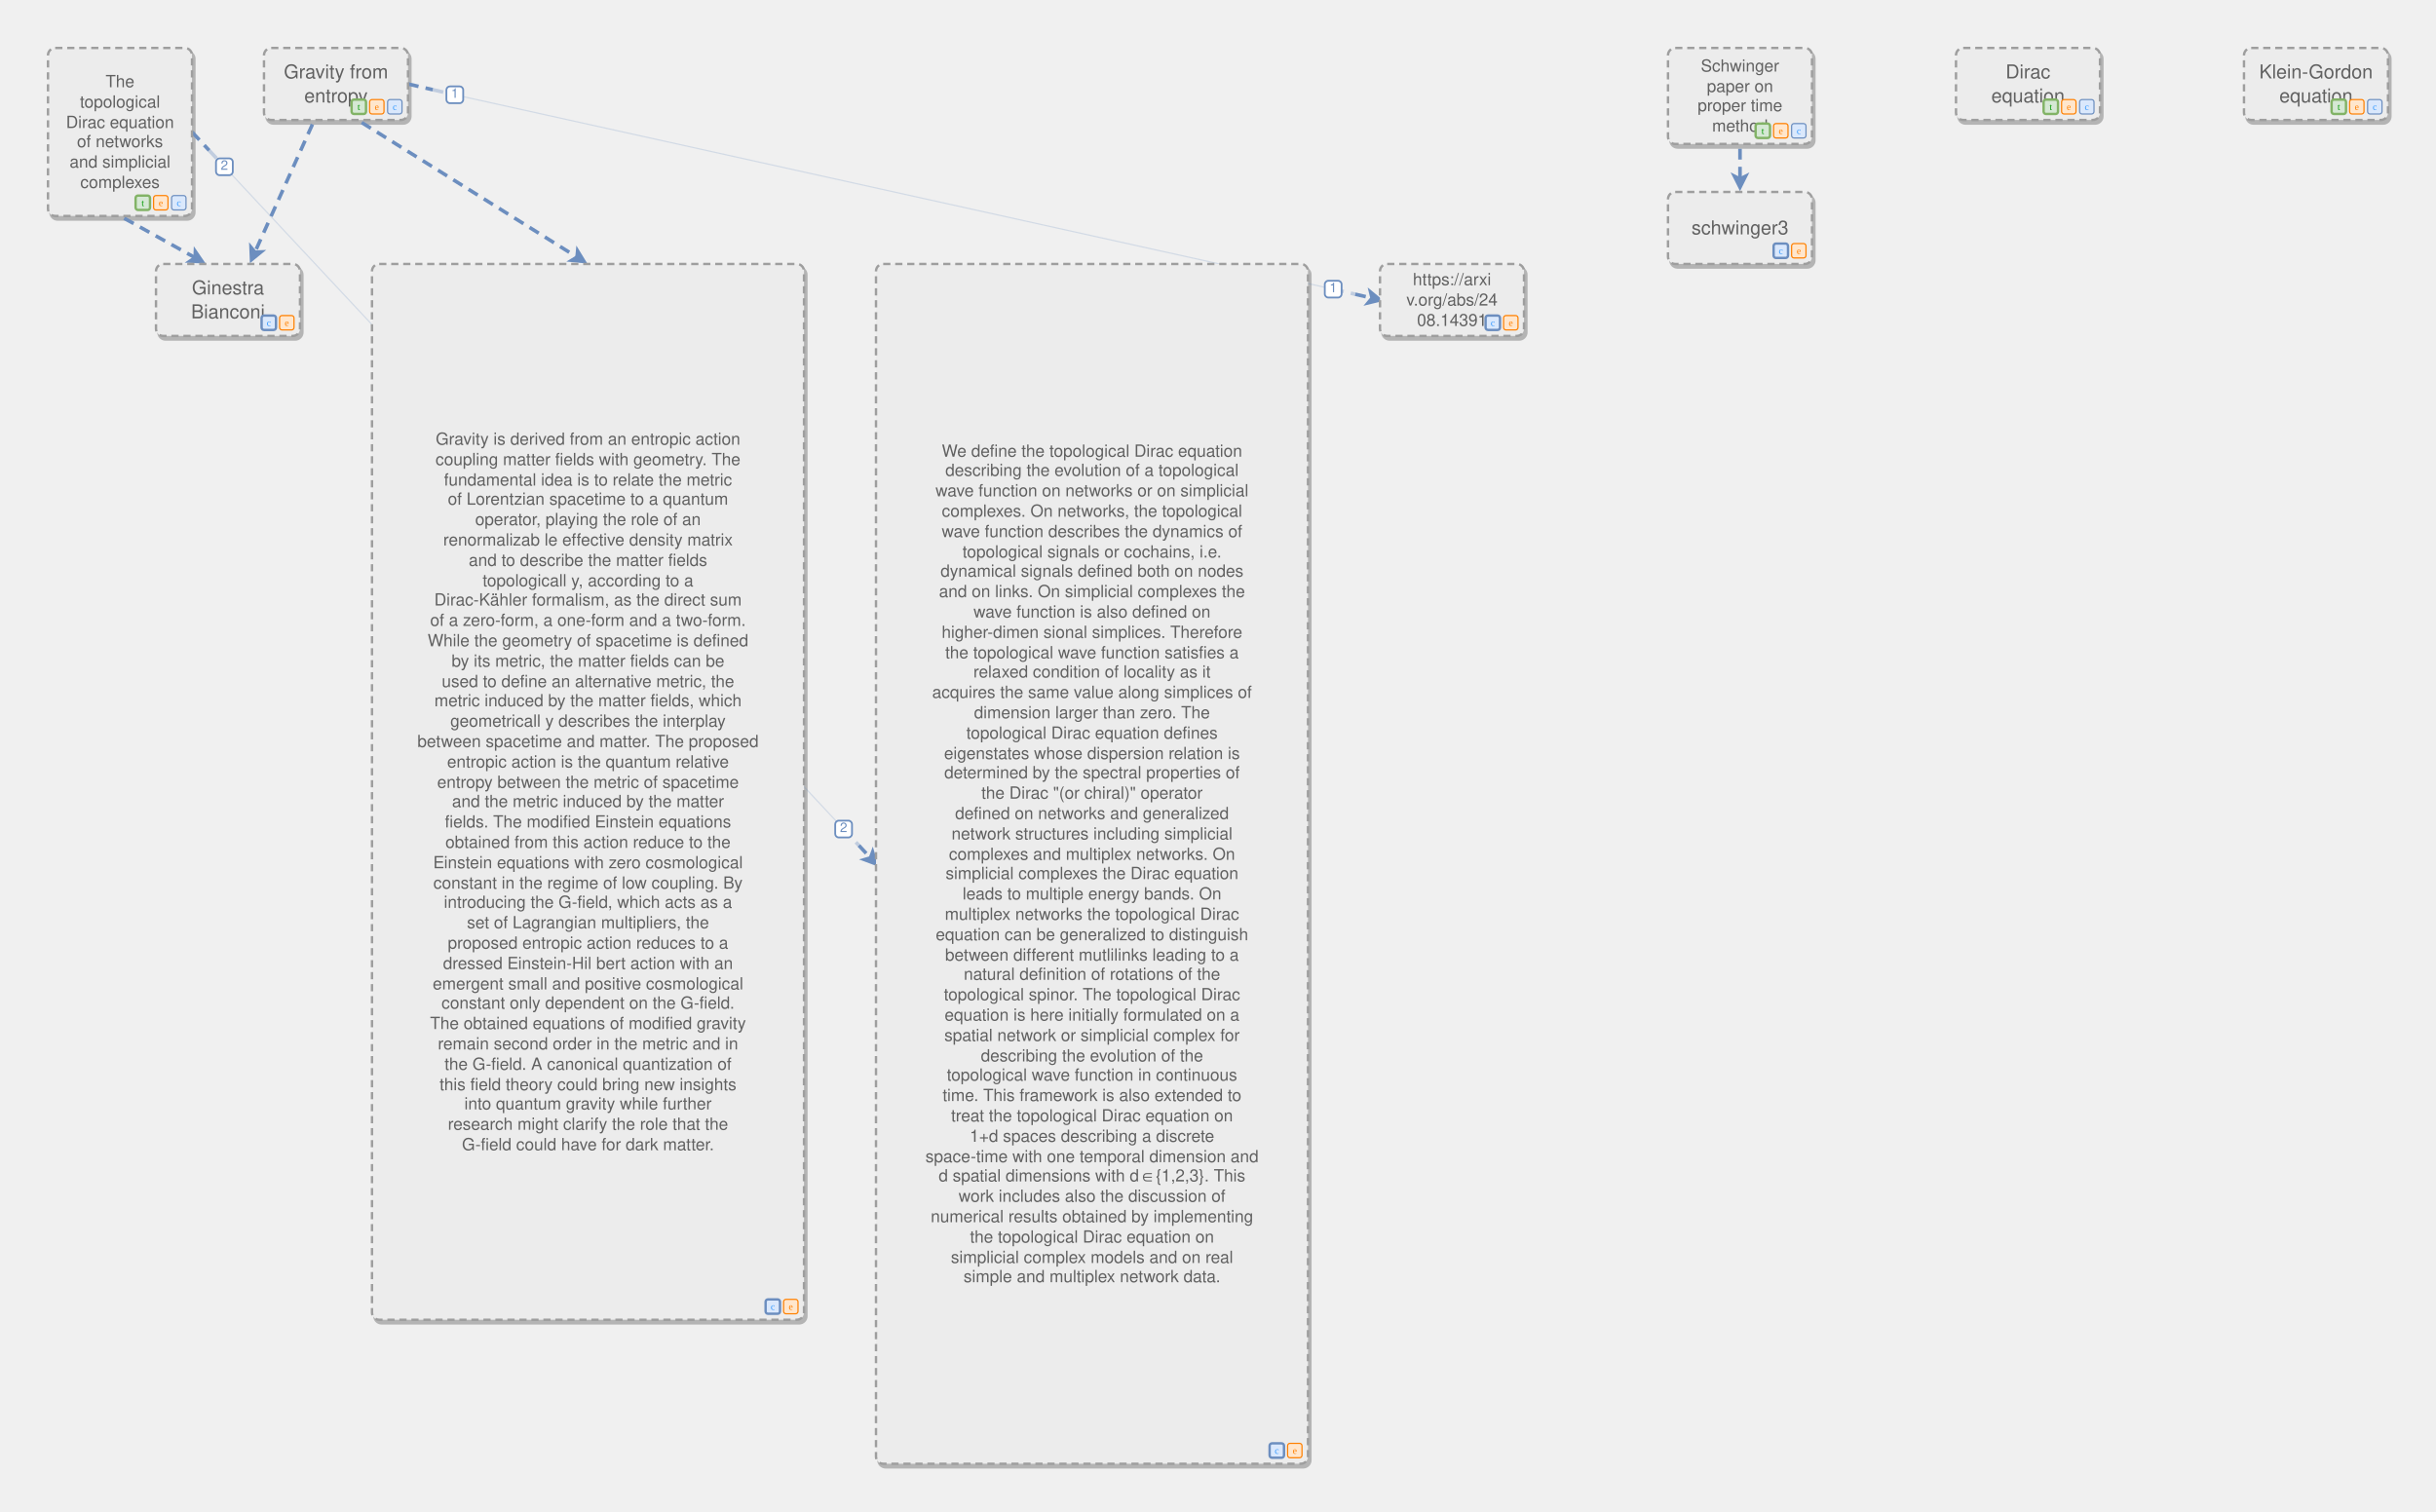
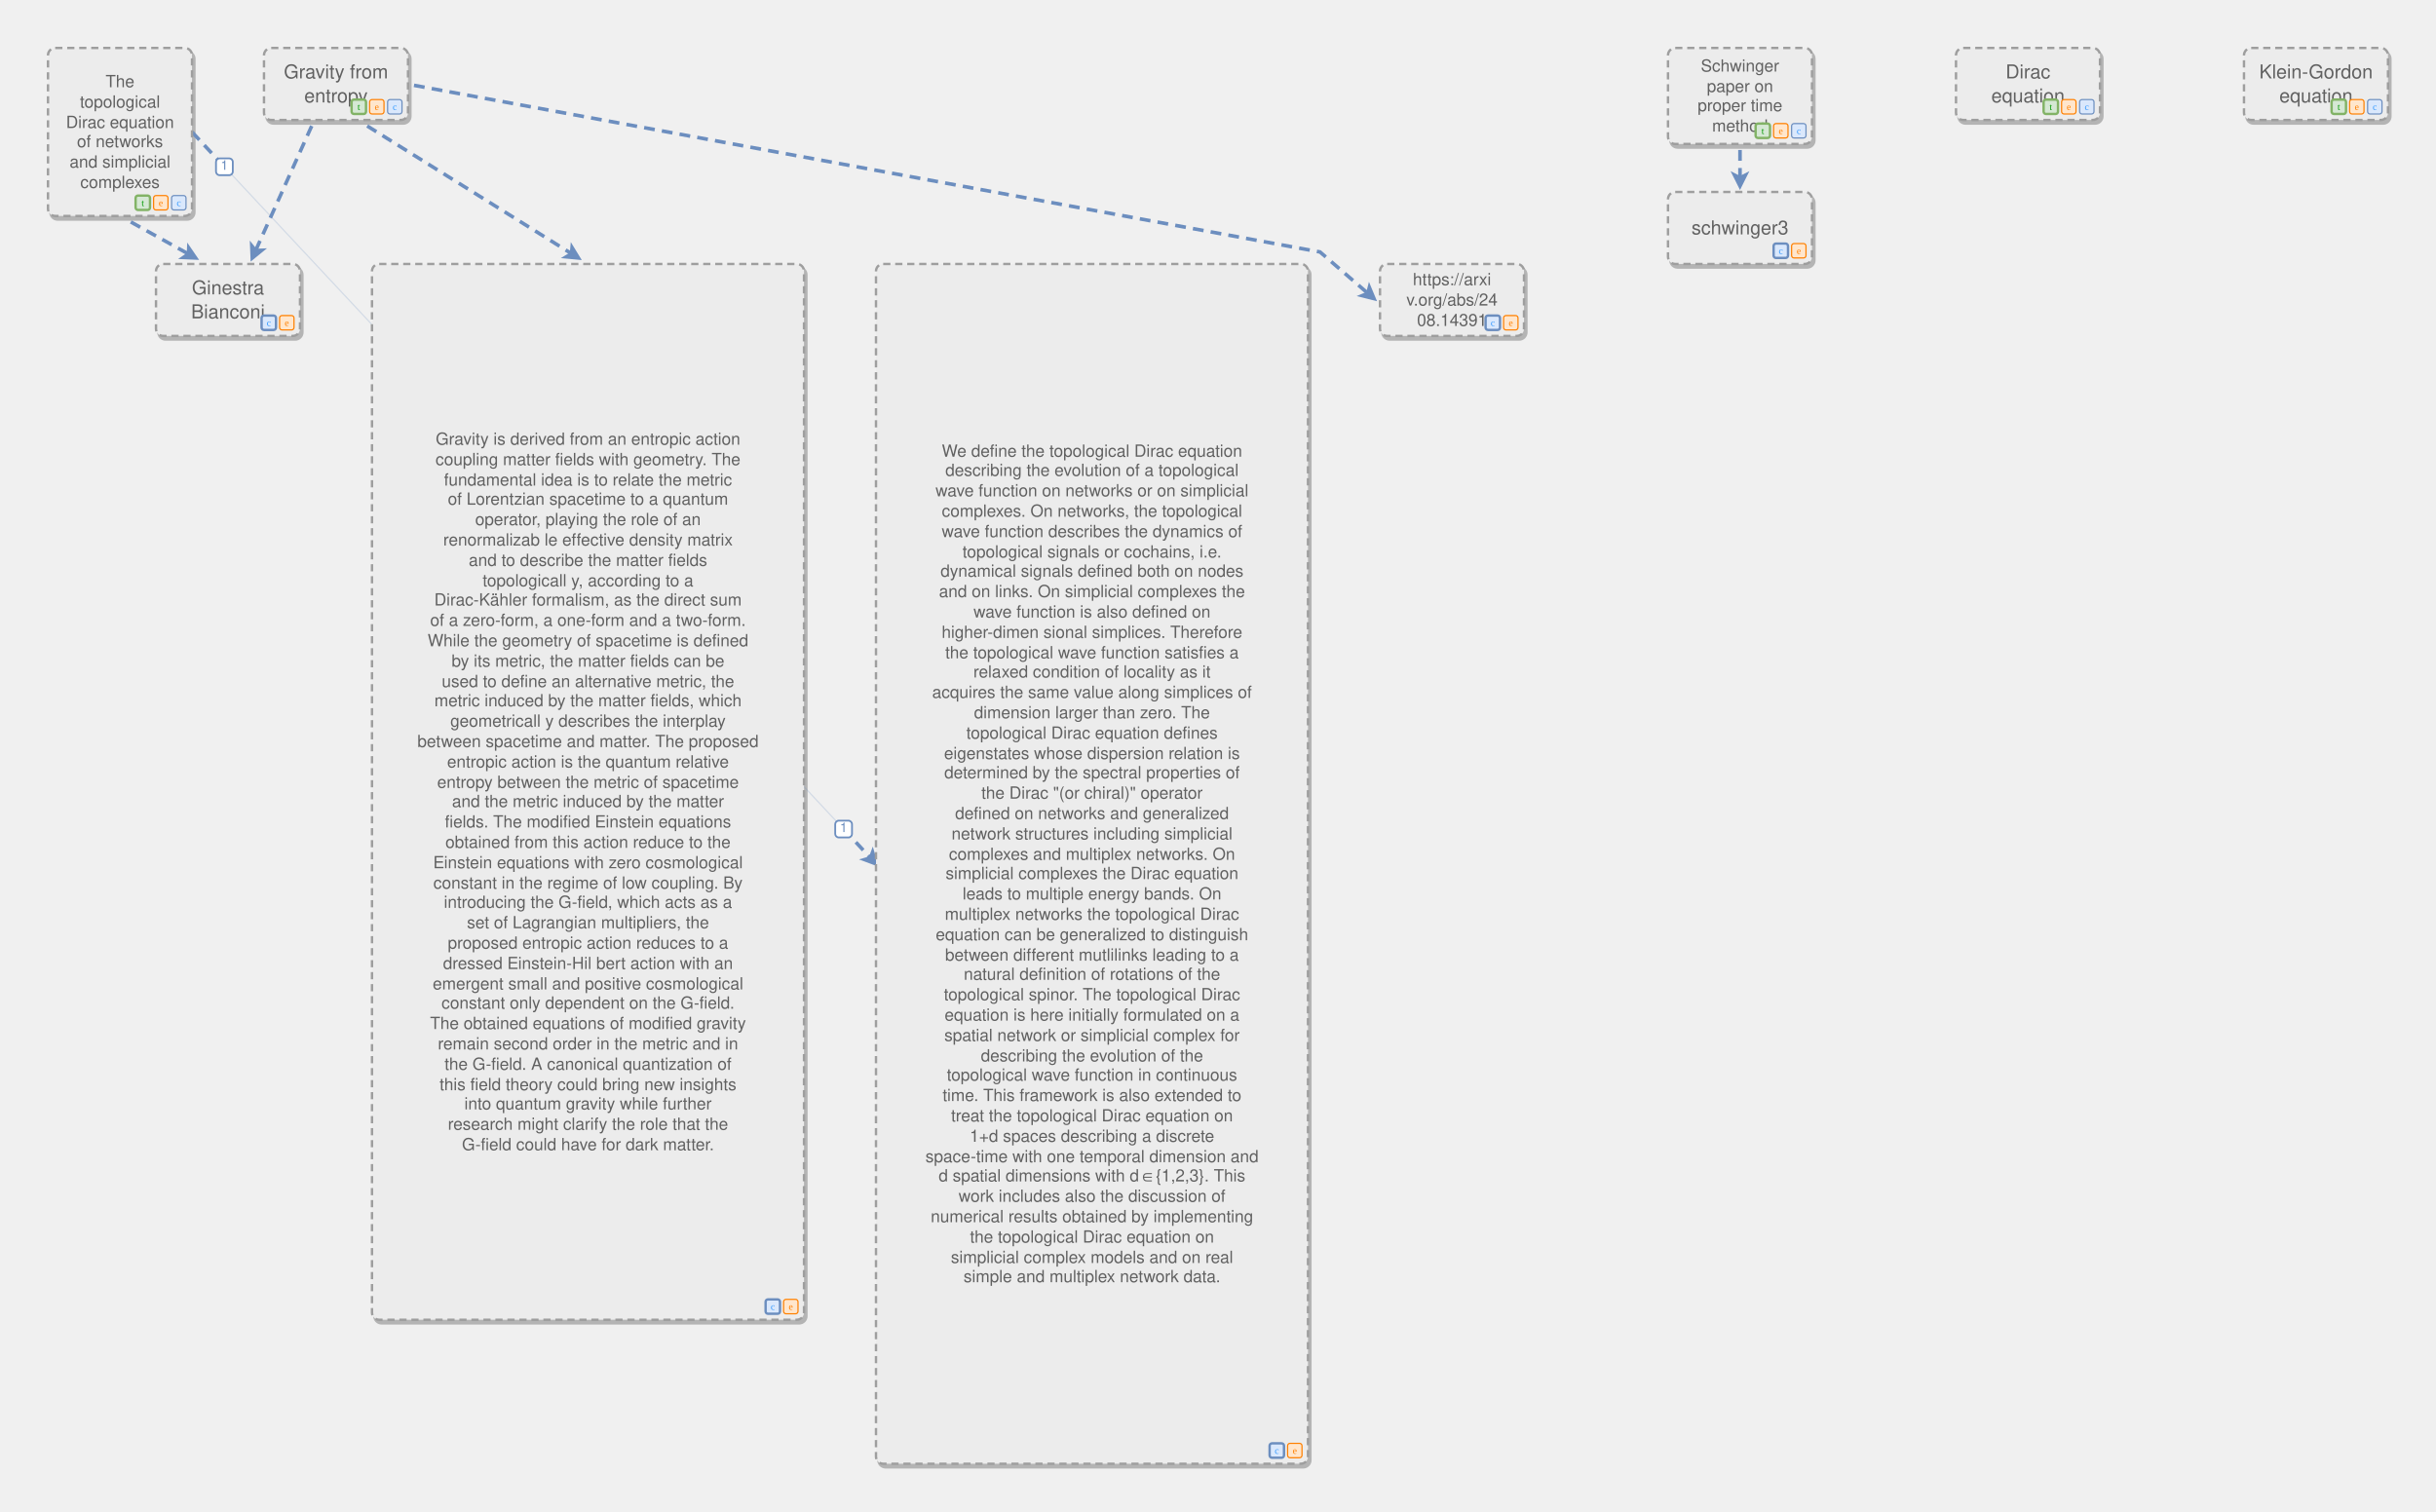
<svg xmlns="http://www.w3.org/2000/svg" width="2030" height="1260" viewBox="0 0 2030 1260">
  <defs>
  </defs>
  <g id="container-shells">
  </g>
  <g id="node-shadows">
    <rect x="1630" y="40" width="120" height="60" rx="6" ry="6" fill="#000000" stroke="#000000" stroke-width="2" opacity="0.25" transform="translate(2,3)" />
    <rect x="1390" y="160" width="120" height="60" rx="6" ry="6" fill="#000000" stroke="#000000" stroke-width="2" opacity="0.25" transform="translate(2,3)" />
    <rect x="130" y="220" width="120" height="60" rx="6" ry="6" fill="#000000" stroke="#000000" stroke-width="2" opacity="0.25" transform="translate(2,3)" />
    <rect x="220" y="40" width="120" height="60" rx="6" ry="6" fill="#000000" stroke="#000000" stroke-width="2" opacity="0.25" transform="translate(2,3)" />
    <rect x="310" y="220" width="360" height="880" rx="6" ry="6" fill="#000000" stroke="#000000" stroke-width="2" opacity="0.25" transform="translate(2,3)" />
    <rect x="1870" y="40" width="120" height="60" rx="6" ry="6" fill="#000000" stroke="#000000" stroke-width="2" opacity="0.25" transform="translate(2,3)" />
    <rect x="1390" y="40" width="120" height="80" rx="6" ry="6" fill="#000000" stroke="#000000" stroke-width="2" opacity="0.25" transform="translate(2,3)" />
    <rect x="40" y="40" width="120" height="140" rx="6" ry="6" fill="#000000" stroke="#000000" stroke-width="2" opacity="0.25" transform="translate(2,3)" />
    <rect x="730" y="220" width="360" height="1000" rx="6" ry="6" fill="#000000" stroke="#000000" stroke-width="2" opacity="0.25" transform="translate(2,3)" />
    <rect x="1150" y="220" width="120" height="60" rx="6" ry="6" fill="#000000" stroke="#000000" stroke-width="2" opacity="0.25" transform="translate(2,3)" />
  </g>
  <g id="edges">
    <g class="edge" data-edge-idx="0" data-edge-base="expresses" data-edge-from="3" data-edge-to="2">
-       <line x1="260.36" y1="103.65" x2="212.41" y2="210.20" stroke="#6c8ebf" stroke-width="3" stroke-dasharray="9 6" />
-       <path d="M 209.64 216.35 L 209.23 206.30 L 212.41 210.20 L 217.44 209.99 Z" fill="#6c8ebf" stroke="#6c8ebf" stroke-width="3" stroke-miterlimit="10" />
+       <line x1="259.75" y1="105.00" x2="213.02" y2="208.84" stroke="#6c8ebf" stroke-width="3" stroke-dasharray="9 6" />
+       <path d="M 210.25 215.00 L 209.84 204.95 L 213.02 208.84 L 218.05 208.64 Z" fill="#6c8ebf" stroke="#6c8ebf" stroke-width="3" stroke-miterlimit="10" />
      <text x="236" y="156" text-anchor="middle" dominant-baseline="middle" font-family="Helvetica,Inter,Segoe UI,Arial" font-size="11" paint-order="stroke" stroke="#ffffff" stroke-width="3" stroke-linejoin="round" fill="#6c8ebf">
      </text>
    </g>
    <g class="edge" data-edge-idx="1" data-edge-base="expresses" data-edge-from="3" data-edge-to="4">
-       <line x1="301.39" y1="102.12" x2="480.88" y2="214.30" stroke="#6c8ebf" stroke-width="3" stroke-dasharray="9 6" />
-       <path d="M 486.61 217.88 L 476.59 216.93 L 480.88 214.30 L 481.36 209.29 Z" fill="#6c8ebf" stroke="#6c8ebf" stroke-width="3" stroke-miterlimit="10" />
-       <text x="390" y="158" text-anchor="middle" dominant-baseline="middle" font-family="Helvetica,Inter,Segoe UI,Arial" font-size="11" paint-order="stroke" stroke="#ffffff" stroke-width="3" stroke-linejoin="round" fill="#6c8ebf">
+       <line x1="306.00" y1="105.00" x2="476.28" y2="211.42" stroke="#6c8ebf" stroke-width="3" stroke-dasharray="9 6" />
+       <path d="M 482.00 215.00 L 471.98 214.05 L 476.28 211.42 L 476.75 206.41 Z" fill="#6c8ebf" stroke="#6c8ebf" stroke-width="3" stroke-miterlimit="10" />
+       <text x="391" y="158" text-anchor="middle" dominant-baseline="middle" font-family="Helvetica,Inter,Segoe UI,Arial" font-size="11" paint-order="stroke" stroke="#ffffff" stroke-width="3" stroke-linejoin="round" fill="#6c8ebf">
      </text>
    </g>
    <g class="edge" data-edge-idx="2" data-edge-base="expresses" data-edge-from="3" data-edge-to="9">
-       <line class="edge-ghost" x1="379.00" y1="79.00" x2="1111.00" y2="241.00" stroke="#6c8ebf" stroke-width="1" stroke-opacity="0.22" />
-       <g class="edge-full" opacity="0">
-         <line x1="379.00" y1="79.00" x2="1111.00" y2="241.00" stroke="#6c8ebf" stroke-width="3" stroke-dasharray="9 6" />
-         <text x="745" y="160" text-anchor="middle" dominant-baseline="middle" font-family="Helvetica,Inter,Segoe UI,Arial" font-size="11" paint-order="stroke" stroke="#ffffff" stroke-width="3" stroke-linejoin="round" fill="#6c8ebf">
-       </text>
-       </g>
-       <g class="edge-stub" data-stub-end="source">
-         <line x1="340.00" y1="70.00" x2="360.65" y2="74.76" stroke="#6c8ebf" stroke-width="3" stroke-dasharray="9 6" />
-         <line x1="360.65" y1="74.76" x2="379.00" y2="79.00" stroke="#6c8ebf" stroke-width="3" stroke-dasharray="9 6" stroke-opacity="0.35" />
-         <g class="edge-badge">
-           <rect x="372.00" y="72.00" width="14.00" height="14.00" rx="3" fill="#ffffff" stroke="#6c8ebf" stroke-width="1.5" />
-           <text x="379.00" y="79.00" text-anchor="middle" dominant-baseline="central" font-size="11" font-family="Helvetica,Arial,sans-serif" fill="#6c8ebf">1</text>
-         </g>
-       </g>
-       <g class="edge-stub" data-stub-end="target">
-         <line x1="1129.35" y1="245.24" x2="1143.42" y2="248.48" stroke="#6c8ebf" stroke-width="3" stroke-dasharray="9 6" />
-         <line x1="1111.00" y1="241.00" x2="1129.35" y2="245.24" stroke="#6c8ebf" stroke-width="3" stroke-dasharray="9 6" stroke-opacity="0.35" />
-         <path d="M 1150.00 250.00 L 1140.22 252.36 L 1143.42 248.48 L 1142.24 243.59 Z" fill="#6c8ebf" stroke="#6c8ebf" stroke-width="3" stroke-miterlimit="10" />
-         <g class="edge-badge">
-           <rect x="1104.00" y="234.00" width="14.00" height="14.00" rx="3" fill="#ffffff" stroke="#6c8ebf" stroke-width="1.5" />
-           <text x="1111.00" y="241.00" text-anchor="middle" dominant-baseline="central" font-size="11" font-family="Helvetica,Arial,sans-serif" fill="#6c8ebf">1</text>
-         </g>
-       </g>
+       <polyline points="345.00,71.11 1100,210 1139.89,244.48" fill="none" stroke="#6c8ebf" stroke-width="3" stroke-dasharray="9 6" />
+       <path d="M 1145.00 248.89 L 1135.25 246.41 L 1139.89 244.48 L 1141.13 239.60 Z" fill="#6c8ebf" stroke="#6c8ebf" stroke-width="3" stroke-miterlimit="10" />
+       <text x="722" y="140" text-anchor="middle" dominant-baseline="middle" font-family="Helvetica,Inter,Segoe UI,Arial" font-size="11" paint-order="stroke" stroke="#ffffff" stroke-width="3" stroke-linejoin="round" fill="#6c8ebf">
+       </text>
    </g>
    <g class="edge" data-edge-idx="3" data-edge-base="expresses" data-edge-from="6" data-edge-to="10">
-       <line x1="1450.00" y1="124.00" x2="1450.00" y2="149.25" stroke="#6c8ebf" stroke-width="3" stroke-dasharray="9 6" />
-       <path d="M 1450.00 156.00 L 1445.50 147.00 L 1450.00 149.25 L 1454.50 147.00 Z" fill="#6c8ebf" stroke="#6c8ebf" stroke-width="3" stroke-miterlimit="10" />
+       <line x1="1450.00" y1="125.00" x2="1450.00" y2="148.25" stroke="#6c8ebf" stroke-width="3" stroke-dasharray="9 6" />
+       <path d="M 1450.00 155.00 L 1445.50 146.00 L 1450.00 148.25 L 1454.50 146.00 Z" fill="#6c8ebf" stroke="#6c8ebf" stroke-width="3" stroke-miterlimit="10" />
      <text x="1450" y="136" text-anchor="middle" dominant-baseline="middle" font-family="Helvetica,Inter,Segoe UI,Arial" font-size="11" paint-order="stroke" stroke="#ffffff" stroke-width="3" stroke-linejoin="round" fill="#6c8ebf">
      </text>
    </g>
    <g class="edge" data-edge-idx="4" data-edge-base="expresses" data-edge-from="7" data-edge-to="2">
-       <line x1="103.50" y1="181.94" x2="162.60" y2="214.78" stroke="#6c8ebf" stroke-width="3" stroke-dasharray="9 6" />
-       <path d="M 168.50 218.06 L 158.45 217.62 L 162.60 214.78 L 162.82 209.75 Z" fill="#6c8ebf" stroke="#6c8ebf" stroke-width="3" stroke-miterlimit="10" />
-       <text x="132" y="197" text-anchor="middle" dominant-baseline="middle" font-family="Helvetica,Inter,Segoe UI,Arial" font-size="11" paint-order="stroke" stroke="#ffffff" stroke-width="3" stroke-linejoin="round" fill="#6c8ebf">
+       <line x1="109.00" y1="185.00" x2="157.10" y2="211.72" stroke="#6c8ebf" stroke-width="3" stroke-dasharray="9 6" />
+       <path d="M 163.00 215.00 L 152.95 214.56 L 157.10 211.72 L 157.32 206.70 Z" fill="#6c8ebf" stroke="#6c8ebf" stroke-width="3" stroke-miterlimit="10" />
+       <text x="133" y="198" text-anchor="middle" dominant-baseline="middle" font-family="Helvetica,Inter,Segoe UI,Arial" font-size="11" paint-order="stroke" stroke="#ffffff" stroke-width="3" stroke-linejoin="round" fill="#6c8ebf">
      </text>
    </g>
    <g class="edge" data-edge-idx="5" data-edge-base="expresses" data-edge-from="7" data-edge-to="8">
      <line class="edge-ghost" x1="187.00" y1="139.00" x2="703.00" y2="691.00" stroke="#6c8ebf" stroke-width="1" stroke-opacity="0.22" />
      <g class="edge-full" opacity="0">
        <line x1="187.00" y1="139.00" x2="703.00" y2="691.00" stroke="#6c8ebf" stroke-width="3" stroke-dasharray="9 6" />
        <text x="445" y="415" text-anchor="middle" dominant-baseline="middle" font-family="Helvetica,Inter,Segoe UI,Arial" font-size="11" paint-order="stroke" stroke="#ffffff" stroke-width="3" stroke-linejoin="round" fill="#6c8ebf">
      </text>
      </g>
      <g class="edge-stub" data-stub-end="source">
-         <line x1="160.00" y1="110.00" x2="174.29" y2="125.35" stroke="#6c8ebf" stroke-width="3" stroke-dasharray="9 6" />
-         <line x1="174.29" y1="125.35" x2="187.00" y2="139.00" stroke="#6c8ebf" stroke-width="3" stroke-dasharray="9 6" stroke-opacity="0.35" />
+         <line x1="160.00" y1="110.00" x2="187.00" y2="139.00" stroke="#6c8ebf" stroke-width="3" stroke-dasharray="9 6" />
        <g class="edge-badge">
          <rect x="180.00" y="132.00" width="14.00" height="14.00" rx="3" fill="#ffffff" stroke="#6c8ebf" stroke-width="1.5" />
-           <text x="187.00" y="139.00" text-anchor="middle" dominant-baseline="central" font-size="11" font-family="Helvetica,Arial,sans-serif" fill="#6c8ebf">2</text>
+           <text x="187.00" y="139.00" text-anchor="middle" dominant-baseline="central" font-size="11" font-family="Helvetica,Arial,sans-serif" fill="#6c8ebf">1</text>
        </g>
      </g>
      <g class="edge-stub" data-stub-end="target">
-         <line x1="715.71" y1="704.65" x2="725.40" y2="715.06" stroke="#6c8ebf" stroke-width="3" stroke-dasharray="9 6" />
-         <line x1="703.00" y1="691.00" x2="715.71" y2="704.65" stroke="#6c8ebf" stroke-width="3" stroke-dasharray="9 6" stroke-opacity="0.35" />
+         <line x1="703.00" y1="691.00" x2="725.40" y2="715.06" stroke="#6c8ebf" stroke-width="3" stroke-dasharray="9 6" />
        <path d="M 730.00 720.00 L 720.57 716.48 L 725.40 715.06 L 727.16 710.35 Z" fill="#6c8ebf" stroke="#6c8ebf" stroke-width="3" stroke-miterlimit="10" />
        <g class="edge-badge">
          <rect x="696.00" y="684.00" width="14.00" height="14.00" rx="3" fill="#ffffff" stroke="#6c8ebf" stroke-width="1.5" />
-           <text x="703.00" y="691.00" text-anchor="middle" dominant-baseline="central" font-size="11" font-family="Helvetica,Arial,sans-serif" fill="#6c8ebf">2</text>
+           <text x="703.00" y="691.00" text-anchor="middle" dominant-baseline="central" font-size="11" font-family="Helvetica,Arial,sans-serif" fill="#6c8ebf">1</text>
        </g>
      </g>
    </g>
  </g>
  <g id="nodes">
    <rect x="1630" y="40" width="120" height="60" rx="6" ry="6" fill="#ececec" stroke="#9e9e9e" stroke-width="2" stroke-dasharray="6 4" />
    <text x="1690" y="60" text-anchor="middle" dominant-baseline="middle" font-family="Helvetica,Inter,Segoe UI,Arial" font-size="16" font-weight="normal" fill="#616161">Dirac</text>
    <text x="1690" y="80" text-anchor="middle" dominant-baseline="middle" font-family="Helvetica,Inter,Segoe UI,Arial" font-size="16" font-weight="normal" fill="#616161">equation</text>
    <rect x="1703" y="83" width="12" height="12" rx="2" ry="2" fill="#d5e8d4" stroke="#82b366" stroke-width="2" />
    <text x="1709.0" y="89.0" text-anchor="middle" dominant-baseline="central" font-size="8" fill="#009900">t</text>
    <rect x="1718" y="83" width="12" height="12" rx="2" ry="2" fill="#ffe6cc" stroke="#ff8000" stroke-width="1" />
    <text x="1724.0" y="89.0" text-anchor="middle" dominant-baseline="central" font-size="8" fill="#ff8000">e</text>
    <rect x="1733" y="83" width="12" height="12" rx="2" ry="2" fill="#dae8fc" stroke="#6c8ebf" stroke-width="1" />
    <text x="1739.0" y="89.0" text-anchor="middle" dominant-baseline="central" font-size="8" fill="#3399ff">c</text>
    <rect x="1390" y="160" width="120" height="60" rx="6" ry="6" fill="#ececec" stroke="#9e9e9e" stroke-width="2" stroke-dasharray="6 4" />
    <text x="1450" y="190" text-anchor="middle" dominant-baseline="middle" font-family="Helvetica,Inter,Segoe UI,Arial" font-size="16" font-weight="normal" fill="#616161">schwinger3</text>
    <rect x="1478" y="203" width="12" height="12" rx="2" ry="2" fill="#dae8fc" stroke="#6c8ebf" stroke-width="2" />
    <text x="1484.0" y="209.0" text-anchor="middle" dominant-baseline="central" font-size="8" fill="#3399ff">c</text>
    <rect x="1493" y="203" width="12" height="12" rx="2" ry="2" fill="#ffe6cc" stroke="#ff8000" stroke-width="1" />
    <text x="1499.0" y="209.0" text-anchor="middle" dominant-baseline="central" font-size="8" fill="#ff8000">e</text>
    <rect x="130" y="220" width="120" height="60" rx="6" ry="6" fill="#ececec" stroke="#9e9e9e" stroke-width="2" stroke-dasharray="6 4" />
    <text x="190" y="240" text-anchor="middle" dominant-baseline="middle" font-family="Helvetica,Inter,Segoe UI,Arial" font-size="16" font-weight="normal" fill="#616161">Ginestra</text>
    <text x="190" y="260" text-anchor="middle" dominant-baseline="middle" font-family="Helvetica,Inter,Segoe UI,Arial" font-size="16" font-weight="normal" fill="#616161">Bianconi</text>
    <rect x="218" y="263" width="12" height="12" rx="2" ry="2" fill="#dae8fc" stroke="#6c8ebf" stroke-width="2" />
    <text x="224.0" y="269.0" text-anchor="middle" dominant-baseline="central" font-size="8" fill="#3399ff">c</text>
    <rect x="233" y="263" width="12" height="12" rx="2" ry="2" fill="#ffe6cc" stroke="#ff8000" stroke-width="1" />
    <text x="239.0" y="269.0" text-anchor="middle" dominant-baseline="central" font-size="8" fill="#ff8000">e</text>
    <g>
      <rect x="220" y="40" width="120" height="60" rx="6" ry="6" fill="#ececec" stroke="#9e9e9e" stroke-width="2" stroke-dasharray="6 4" />
      <text x="280" y="60" text-anchor="middle" dominant-baseline="middle" font-family="Helvetica,Inter,Segoe UI,Arial" font-size="16" font-weight="normal" fill="#616161">Gravity from</text>
      <text x="280" y="80" text-anchor="middle" dominant-baseline="middle" font-family="Helvetica,Inter,Segoe UI,Arial" font-size="16" font-weight="normal" fill="#616161">entropy</text>
      <rect x="293" y="83" width="12" height="12" rx="2" ry="2" fill="#d5e8d4" stroke="#82b366" stroke-width="2" />
      <text x="299.0" y="89.0" text-anchor="middle" dominant-baseline="central" font-size="8" fill="#009900">t</text>
      <rect x="308" y="83" width="12" height="12" rx="2" ry="2" fill="#ffe6cc" stroke="#ff8000" stroke-width="1" />
      <text x="314.0" y="89.0" text-anchor="middle" dominant-baseline="central" font-size="8" fill="#ff8000">e</text>
      <rect x="323" y="83" width="12" height="12" rx="2" ry="2" fill="#dae8fc" stroke="#6c8ebf" stroke-width="1" />
      <text x="329.0" y="89.0" text-anchor="middle" dominant-baseline="central" font-size="8" fill="#3399ff">c</text>
    </g>
    <rect x="310" y="220" width="360" height="880" rx="6" ry="6" fill="#ececec" stroke="#9e9e9e" stroke-width="2" stroke-dasharray="6 4" />
    <text x="490" y="366" text-anchor="middle" dominant-baseline="middle" font-family="Helvetica,Inter,Segoe UI,Arial" font-size="14" font-weight="normal" fill="#616161">Gravity is derived from an entropic action</text>
    <text x="490" y="383" text-anchor="middle" dominant-baseline="middle" font-family="Helvetica,Inter,Segoe UI,Arial" font-size="14" font-weight="normal" fill="#616161">coupling matter fields with geometry. The</text>
    <text x="490" y="400" text-anchor="middle" dominant-baseline="middle" font-family="Helvetica,Inter,Segoe UI,Arial" font-size="14" font-weight="normal" fill="#616161">fundamental idea is to relate the metric</text>
    <text x="490" y="416" text-anchor="middle" dominant-baseline="middle" font-family="Helvetica,Inter,Segoe UI,Arial" font-size="14" font-weight="normal" fill="#616161">of Lorentzian spacetime to a quantum</text>
    <text x="490" y="433" text-anchor="middle" dominant-baseline="middle" font-family="Helvetica,Inter,Segoe UI,Arial" font-size="14" font-weight="normal" fill="#616161">operator, playing the role of an</text>
    <text x="490" y="450" text-anchor="middle" dominant-baseline="middle" font-family="Helvetica,Inter,Segoe UI,Arial" font-size="14" font-weight="normal" fill="#616161">renormalizab le effective density matrix</text>
    <text x="490" y="467" text-anchor="middle" dominant-baseline="middle" font-family="Helvetica,Inter,Segoe UI,Arial" font-size="14" font-weight="normal" fill="#616161">and to describe the matter fields</text>
    <text x="490" y="484" text-anchor="middle" dominant-baseline="middle" font-family="Helvetica,Inter,Segoe UI,Arial" font-size="14" font-weight="normal" fill="#616161">topologicall y, according to a</text>
    <text x="490" y="500" text-anchor="middle" dominant-baseline="middle" font-family="Helvetica,Inter,Segoe UI,Arial" font-size="14" font-weight="normal" fill="#616161">Dirac-Kähler formalism, as the direct sum</text>
    <text x="490" y="517" text-anchor="middle" dominant-baseline="middle" font-family="Helvetica,Inter,Segoe UI,Arial" font-size="14" font-weight="normal" fill="#616161">of a zero-form, a one-form and a two-form.</text>
    <text x="490" y="534" text-anchor="middle" dominant-baseline="middle" font-family="Helvetica,Inter,Segoe UI,Arial" font-size="14" font-weight="normal" fill="#616161">While the geometry of spacetime is defined</text>
    <text x="490" y="551" text-anchor="middle" dominant-baseline="middle" font-family="Helvetica,Inter,Segoe UI,Arial" font-size="14" font-weight="normal" fill="#616161">by its metric, the matter fields can be</text>
    <text x="490" y="568" text-anchor="middle" dominant-baseline="middle" font-family="Helvetica,Inter,Segoe UI,Arial" font-size="14" font-weight="normal" fill="#616161">used to define an alternative metric, the</text>
    <text x="490" y="584" text-anchor="middle" dominant-baseline="middle" font-family="Helvetica,Inter,Segoe UI,Arial" font-size="14" font-weight="normal" fill="#616161">metric induced by the matter fields, which</text>
    <text x="490" y="601" text-anchor="middle" dominant-baseline="middle" font-family="Helvetica,Inter,Segoe UI,Arial" font-size="14" font-weight="normal" fill="#616161">geometricall y describes the interplay</text>
    <text x="490" y="618" text-anchor="middle" dominant-baseline="middle" font-family="Helvetica,Inter,Segoe UI,Arial" font-size="14" font-weight="normal" fill="#616161">between spacetime and matter. The proposed</text>
    <text x="490" y="635" text-anchor="middle" dominant-baseline="middle" font-family="Helvetica,Inter,Segoe UI,Arial" font-size="14" font-weight="normal" fill="#616161">entropic action is the quantum relative</text>
    <text x="490" y="652" text-anchor="middle" dominant-baseline="middle" font-family="Helvetica,Inter,Segoe UI,Arial" font-size="14" font-weight="normal" fill="#616161">entropy between the metric of spacetime</text>
    <text x="490" y="668" text-anchor="middle" dominant-baseline="middle" font-family="Helvetica,Inter,Segoe UI,Arial" font-size="14" font-weight="normal" fill="#616161">and the metric induced by the matter</text>
    <text x="490" y="685" text-anchor="middle" dominant-baseline="middle" font-family="Helvetica,Inter,Segoe UI,Arial" font-size="14" font-weight="normal" fill="#616161">fields. The modified Einstein equations</text>
    <text x="490" y="702" text-anchor="middle" dominant-baseline="middle" font-family="Helvetica,Inter,Segoe UI,Arial" font-size="14" font-weight="normal" fill="#616161">obtained from this action reduce to the</text>
    <text x="490" y="719" text-anchor="middle" dominant-baseline="middle" font-family="Helvetica,Inter,Segoe UI,Arial" font-size="14" font-weight="normal" fill="#616161">Einstein equations with zero cosmological</text>
    <text x="490" y="736" text-anchor="middle" dominant-baseline="middle" font-family="Helvetica,Inter,Segoe UI,Arial" font-size="14" font-weight="normal" fill="#616161">constant in the regime of low coupling. By</text>
    <text x="490" y="752" text-anchor="middle" dominant-baseline="middle" font-family="Helvetica,Inter,Segoe UI,Arial" font-size="14" font-weight="normal" fill="#616161">introducing the G-field, which acts as a</text>
    <text x="490" y="769" text-anchor="middle" dominant-baseline="middle" font-family="Helvetica,Inter,Segoe UI,Arial" font-size="14" font-weight="normal" fill="#616161">set of Lagrangian multipliers, the</text>
    <text x="490" y="786" text-anchor="middle" dominant-baseline="middle" font-family="Helvetica,Inter,Segoe UI,Arial" font-size="14" font-weight="normal" fill="#616161">proposed entropic action reduces to a</text>
    <text x="490" y="803" text-anchor="middle" dominant-baseline="middle" font-family="Helvetica,Inter,Segoe UI,Arial" font-size="14" font-weight="normal" fill="#616161">dressed Einstein-Hil bert action with an</text>
    <text x="490" y="820" text-anchor="middle" dominant-baseline="middle" font-family="Helvetica,Inter,Segoe UI,Arial" font-size="14" font-weight="normal" fill="#616161">emergent small and positive cosmological</text>
    <text x="490" y="836" text-anchor="middle" dominant-baseline="middle" font-family="Helvetica,Inter,Segoe UI,Arial" font-size="14" font-weight="normal" fill="#616161">constant only dependent on the G-field.</text>
    <text x="490" y="853" text-anchor="middle" dominant-baseline="middle" font-family="Helvetica,Inter,Segoe UI,Arial" font-size="14" font-weight="normal" fill="#616161">The obtained equations of modified gravity</text>
    <text x="490" y="870" text-anchor="middle" dominant-baseline="middle" font-family="Helvetica,Inter,Segoe UI,Arial" font-size="14" font-weight="normal" fill="#616161">remain second order in the metric and in</text>
    <text x="490" y="887" text-anchor="middle" dominant-baseline="middle" font-family="Helvetica,Inter,Segoe UI,Arial" font-size="14" font-weight="normal" fill="#616161">the G-field. A canonical quantization of</text>
    <text x="490" y="904" text-anchor="middle" dominant-baseline="middle" font-family="Helvetica,Inter,Segoe UI,Arial" font-size="14" font-weight="normal" fill="#616161">this field theory could bring new insights</text>
    <text x="490" y="920" text-anchor="middle" dominant-baseline="middle" font-family="Helvetica,Inter,Segoe UI,Arial" font-size="14" font-weight="normal" fill="#616161">into quantum gravity while further</text>
    <text x="490" y="937" text-anchor="middle" dominant-baseline="middle" font-family="Helvetica,Inter,Segoe UI,Arial" font-size="14" font-weight="normal" fill="#616161">research might clarify the role that the</text>
    <text x="490" y="954" text-anchor="middle" dominant-baseline="middle" font-family="Helvetica,Inter,Segoe UI,Arial" font-size="14" font-weight="normal" fill="#616161">G-field could have for dark matter.</text>
    <rect x="638" y="1083" width="12" height="12" rx="2" ry="2" fill="#dae8fc" stroke="#6c8ebf" stroke-width="2" />
    <text x="644.0" y="1089.0" text-anchor="middle" dominant-baseline="central" font-size="8" fill="#3399ff">c</text>
    <rect x="653" y="1083" width="12" height="12" rx="2" ry="2" fill="#ffe6cc" stroke="#ff8000" stroke-width="1" />
    <text x="659.0" y="1089.0" text-anchor="middle" dominant-baseline="central" font-size="8" fill="#ff8000">e</text>
    <rect x="1870" y="40" width="120" height="60" rx="6" ry="6" fill="#ececec" stroke="#9e9e9e" stroke-width="2" stroke-dasharray="6 4" />
    <text x="1930" y="60" text-anchor="middle" dominant-baseline="middle" font-family="Helvetica,Inter,Segoe UI,Arial" font-size="16" font-weight="normal" fill="#616161">Klein-Gordon</text>
    <text x="1930" y="80" text-anchor="middle" dominant-baseline="middle" font-family="Helvetica,Inter,Segoe UI,Arial" font-size="16" font-weight="normal" fill="#616161">equation</text>
    <rect x="1943" y="83" width="12" height="12" rx="2" ry="2" fill="#d5e8d4" stroke="#82b366" stroke-width="2" />
    <text x="1949.0" y="89.0" text-anchor="middle" dominant-baseline="central" font-size="8" fill="#009900">t</text>
    <rect x="1958" y="83" width="12" height="12" rx="2" ry="2" fill="#ffe6cc" stroke="#ff8000" stroke-width="1" />
    <text x="1964.0" y="89.0" text-anchor="middle" dominant-baseline="central" font-size="8" fill="#ff8000">e</text>
    <rect x="1973" y="83" width="12" height="12" rx="2" ry="2" fill="#dae8fc" stroke="#6c8ebf" stroke-width="1" />
    <text x="1979.0" y="89.0" text-anchor="middle" dominant-baseline="central" font-size="8" fill="#3399ff">c</text>
    <g>
      <rect x="1390" y="40" width="120" height="80" rx="6" ry="6" fill="#ececec" stroke="#9e9e9e" stroke-width="2" stroke-dasharray="6 4" />
      <text x="1450" y="55" text-anchor="middle" dominant-baseline="middle" font-family="Helvetica,Inter,Segoe UI,Arial" font-size="14" font-weight="normal" fill="#616161">Schwinger</text>
      <text x="1450" y="72" text-anchor="middle" dominant-baseline="middle" font-family="Helvetica,Inter,Segoe UI,Arial" font-size="14" font-weight="normal" fill="#616161">paper on</text>
      <text x="1450" y="88" text-anchor="middle" dominant-baseline="middle" font-family="Helvetica,Inter,Segoe UI,Arial" font-size="14" font-weight="normal" fill="#616161">proper time</text>
      <text x="1450" y="105" text-anchor="middle" dominant-baseline="middle" font-family="Helvetica,Inter,Segoe UI,Arial" font-size="14" font-weight="normal" fill="#616161">method</text>
      <rect x="1463" y="103" width="12" height="12" rx="2" ry="2" fill="#d5e8d4" stroke="#82b366" stroke-width="2" />
      <text x="1469.0" y="109.0" text-anchor="middle" dominant-baseline="central" font-size="8" fill="#009900">t</text>
      <rect x="1478" y="103" width="12" height="12" rx="2" ry="2" fill="#ffe6cc" stroke="#ff8000" stroke-width="1" />
      <text x="1484.0" y="109.0" text-anchor="middle" dominant-baseline="central" font-size="8" fill="#ff8000">e</text>
      <rect x="1493" y="103" width="12" height="12" rx="2" ry="2" fill="#dae8fc" stroke="#6c8ebf" stroke-width="1" />
      <text x="1499.0" y="109.0" text-anchor="middle" dominant-baseline="central" font-size="8" fill="#3399ff">c</text>
    </g>
    <g>
      <rect x="40" y="40" width="120" height="140" rx="6" ry="6" fill="#ececec" stroke="#9e9e9e" stroke-width="2" stroke-dasharray="6 4" />
      <text x="100" y="68" text-anchor="middle" dominant-baseline="middle" font-family="Helvetica,Inter,Segoe UI,Arial" font-size="14" font-weight="normal" fill="#616161">The</text>
      <text x="100" y="85" text-anchor="middle" dominant-baseline="middle" font-family="Helvetica,Inter,Segoe UI,Arial" font-size="14" font-weight="normal" fill="#616161">topological</text>
      <text x="100" y="102" text-anchor="middle" dominant-baseline="middle" font-family="Helvetica,Inter,Segoe UI,Arial" font-size="14" font-weight="normal" fill="#616161">Dirac equation</text>
      <text x="100" y="118" text-anchor="middle" dominant-baseline="middle" font-family="Helvetica,Inter,Segoe UI,Arial" font-size="14" font-weight="normal" fill="#616161">of networks</text>
      <text x="100" y="135" text-anchor="middle" dominant-baseline="middle" font-family="Helvetica,Inter,Segoe UI,Arial" font-size="14" font-weight="normal" fill="#616161">and simplicial</text>
      <text x="100" y="152" text-anchor="middle" dominant-baseline="middle" font-family="Helvetica,Inter,Segoe UI,Arial" font-size="14" font-weight="normal" fill="#616161">complexes</text>
      <rect x="113" y="163" width="12" height="12" rx="2" ry="2" fill="#d5e8d4" stroke="#82b366" stroke-width="2" />
      <text x="119.0" y="169.0" text-anchor="middle" dominant-baseline="central" font-size="8" fill="#009900">t</text>
      <rect x="128" y="163" width="12" height="12" rx="2" ry="2" fill="#ffe6cc" stroke="#ff8000" stroke-width="1" />
      <text x="134.0" y="169.0" text-anchor="middle" dominant-baseline="central" font-size="8" fill="#ff8000">e</text>
      <rect x="143" y="163" width="12" height="12" rx="2" ry="2" fill="#dae8fc" stroke="#6c8ebf" stroke-width="1" />
      <text x="149.0" y="169.0" text-anchor="middle" dominant-baseline="central" font-size="8" fill="#3399ff">c</text>
    </g>
    <rect x="730" y="220" width="360" height="1000" rx="6" ry="6" fill="#ececec" stroke="#9e9e9e" stroke-width="2" stroke-dasharray="6 4" />
    <text x="910" y="376" text-anchor="middle" dominant-baseline="middle" font-family="Helvetica,Inter,Segoe UI,Arial" font-size="14" font-weight="normal" fill="#616161">We define the topological Dirac equation</text>
    <text x="910" y="392" text-anchor="middle" dominant-baseline="middle" font-family="Helvetica,Inter,Segoe UI,Arial" font-size="14" font-weight="normal" fill="#616161">describing the evolution of a topological</text>
    <text x="910" y="409" text-anchor="middle" dominant-baseline="middle" font-family="Helvetica,Inter,Segoe UI,Arial" font-size="14" font-weight="normal" fill="#616161">wave function on networks or on simplicial</text>
    <text x="910" y="426" text-anchor="middle" dominant-baseline="middle" font-family="Helvetica,Inter,Segoe UI,Arial" font-size="14" font-weight="normal" fill="#616161">complexes. On networks, the topological</text>
    <text x="910" y="443" text-anchor="middle" dominant-baseline="middle" font-family="Helvetica,Inter,Segoe UI,Arial" font-size="14" font-weight="normal" fill="#616161">wave function describes the dynamics of</text>
    <text x="910" y="460" text-anchor="middle" dominant-baseline="middle" font-family="Helvetica,Inter,Segoe UI,Arial" font-size="14" font-weight="normal" fill="#616161">topological signals or cochains, i.e.</text>
    <text x="910" y="476" text-anchor="middle" dominant-baseline="middle" font-family="Helvetica,Inter,Segoe UI,Arial" font-size="14" font-weight="normal" fill="#616161">dynamical signals defined both on nodes</text>
    <text x="910" y="493" text-anchor="middle" dominant-baseline="middle" font-family="Helvetica,Inter,Segoe UI,Arial" font-size="14" font-weight="normal" fill="#616161">and on links. On simplicial complexes the</text>
    <text x="910" y="510" text-anchor="middle" dominant-baseline="middle" font-family="Helvetica,Inter,Segoe UI,Arial" font-size="14" font-weight="normal" fill="#616161">wave function is also defined on</text>
    <text x="910" y="527" text-anchor="middle" dominant-baseline="middle" font-family="Helvetica,Inter,Segoe UI,Arial" font-size="14" font-weight="normal" fill="#616161">higher-dimen sional simplices. Therefore</text>
    <text x="910" y="544" text-anchor="middle" dominant-baseline="middle" font-family="Helvetica,Inter,Segoe UI,Arial" font-size="14" font-weight="normal" fill="#616161">the topological wave function satisfies a</text>
    <text x="910" y="560" text-anchor="middle" dominant-baseline="middle" font-family="Helvetica,Inter,Segoe UI,Arial" font-size="14" font-weight="normal" fill="#616161">relaxed condition of locality as it</text>
    <text x="910" y="577" text-anchor="middle" dominant-baseline="middle" font-family="Helvetica,Inter,Segoe UI,Arial" font-size="14" font-weight="normal" fill="#616161">acquires the same value along simplices of</text>
    <text x="910" y="594" text-anchor="middle" dominant-baseline="middle" font-family="Helvetica,Inter,Segoe UI,Arial" font-size="14" font-weight="normal" fill="#616161">dimension larger than zero. The</text>
    <text x="910" y="611" text-anchor="middle" dominant-baseline="middle" font-family="Helvetica,Inter,Segoe UI,Arial" font-size="14" font-weight="normal" fill="#616161">topological Dirac equation defines</text>
    <text x="910" y="628" text-anchor="middle" dominant-baseline="middle" font-family="Helvetica,Inter,Segoe UI,Arial" font-size="14" font-weight="normal" fill="#616161">eigenstates whose dispersion relation is</text>
    <text x="910" y="644" text-anchor="middle" dominant-baseline="middle" font-family="Helvetica,Inter,Segoe UI,Arial" font-size="14" font-weight="normal" fill="#616161">determined by the spectral properties of</text>
    <text x="910" y="661" text-anchor="middle" dominant-baseline="middle" font-family="Helvetica,Inter,Segoe UI,Arial" font-size="14" font-weight="normal" fill="#616161">the Dirac "(or chiral)" operator</text>
    <text x="910" y="678" text-anchor="middle" dominant-baseline="middle" font-family="Helvetica,Inter,Segoe UI,Arial" font-size="14" font-weight="normal" fill="#616161">defined on networks and generalized</text>
    <text x="910" y="695" text-anchor="middle" dominant-baseline="middle" font-family="Helvetica,Inter,Segoe UI,Arial" font-size="14" font-weight="normal" fill="#616161">network structures including simplicial</text>
    <text x="910" y="712" text-anchor="middle" dominant-baseline="middle" font-family="Helvetica,Inter,Segoe UI,Arial" font-size="14" font-weight="normal" fill="#616161">complexes and multiplex networks. On</text>
    <text x="910" y="728" text-anchor="middle" dominant-baseline="middle" font-family="Helvetica,Inter,Segoe UI,Arial" font-size="14" font-weight="normal" fill="#616161">simplicial complexes the Dirac equation</text>
    <text x="910" y="745" text-anchor="middle" dominant-baseline="middle" font-family="Helvetica,Inter,Segoe UI,Arial" font-size="14" font-weight="normal" fill="#616161">leads to multiple energy bands. On</text>
    <text x="910" y="762" text-anchor="middle" dominant-baseline="middle" font-family="Helvetica,Inter,Segoe UI,Arial" font-size="14" font-weight="normal" fill="#616161">multiplex networks the topological Dirac</text>
    <text x="910" y="779" text-anchor="middle" dominant-baseline="middle" font-family="Helvetica,Inter,Segoe UI,Arial" font-size="14" font-weight="normal" fill="#616161">equation can be generalized to distinguish</text>
    <text x="910" y="796" text-anchor="middle" dominant-baseline="middle" font-family="Helvetica,Inter,Segoe UI,Arial" font-size="14" font-weight="normal" fill="#616161">between different mutlilinks leading to a</text>
    <text x="910" y="812" text-anchor="middle" dominant-baseline="middle" font-family="Helvetica,Inter,Segoe UI,Arial" font-size="14" font-weight="normal" fill="#616161">natural definition of rotations of the</text>
    <text x="910" y="829" text-anchor="middle" dominant-baseline="middle" font-family="Helvetica,Inter,Segoe UI,Arial" font-size="14" font-weight="normal" fill="#616161">topological spinor. The topological Dirac</text>
    <text x="910" y="846" text-anchor="middle" dominant-baseline="middle" font-family="Helvetica,Inter,Segoe UI,Arial" font-size="14" font-weight="normal" fill="#616161">equation is here initially formulated on a</text>
    <text x="910" y="863" text-anchor="middle" dominant-baseline="middle" font-family="Helvetica,Inter,Segoe UI,Arial" font-size="14" font-weight="normal" fill="#616161">spatial network or simplicial complex for</text>
    <text x="910" y="880" text-anchor="middle" dominant-baseline="middle" font-family="Helvetica,Inter,Segoe UI,Arial" font-size="14" font-weight="normal" fill="#616161">describing the evolution of the</text>
    <text x="910" y="896" text-anchor="middle" dominant-baseline="middle" font-family="Helvetica,Inter,Segoe UI,Arial" font-size="14" font-weight="normal" fill="#616161">topological wave function in continuous</text>
    <text x="910" y="913" text-anchor="middle" dominant-baseline="middle" font-family="Helvetica,Inter,Segoe UI,Arial" font-size="14" font-weight="normal" fill="#616161">time. This framework is also extended to</text>
    <text x="910" y="930" text-anchor="middle" dominant-baseline="middle" font-family="Helvetica,Inter,Segoe UI,Arial" font-size="14" font-weight="normal" fill="#616161">treat the topological Dirac equation on</text>
    <text x="910" y="947" text-anchor="middle" dominant-baseline="middle" font-family="Helvetica,Inter,Segoe UI,Arial" font-size="14" font-weight="normal" fill="#616161">1+d spaces describing a discrete</text>
    <text x="910" y="964" text-anchor="middle" dominant-baseline="middle" font-family="Helvetica,Inter,Segoe UI,Arial" font-size="14" font-weight="normal" fill="#616161">space-time with one temporal dimension and</text>
    <text x="910" y="980" text-anchor="middle" dominant-baseline="middle" font-family="Helvetica,Inter,Segoe UI,Arial" font-size="14" font-weight="normal" fill="#616161">d spatial dimensions with d∈{1,2,3}. This</text>
    <text x="910" y="997" text-anchor="middle" dominant-baseline="middle" font-family="Helvetica,Inter,Segoe UI,Arial" font-size="14" font-weight="normal" fill="#616161">work includes also the discussion of</text>
    <text x="910" y="1014" text-anchor="middle" dominant-baseline="middle" font-family="Helvetica,Inter,Segoe UI,Arial" font-size="14" font-weight="normal" fill="#616161">numerical results obtained by implementing</text>
    <text x="910" y="1031" text-anchor="middle" dominant-baseline="middle" font-family="Helvetica,Inter,Segoe UI,Arial" font-size="14" font-weight="normal" fill="#616161">the topological Dirac equation on</text>
    <text x="910" y="1048" text-anchor="middle" dominant-baseline="middle" font-family="Helvetica,Inter,Segoe UI,Arial" font-size="14" font-weight="normal" fill="#616161">simplicial complex models and on real</text>
    <text x="910" y="1064" text-anchor="middle" dominant-baseline="middle" font-family="Helvetica,Inter,Segoe UI,Arial" font-size="14" font-weight="normal" fill="#616161">simple and multiplex network data.</text>
    <rect x="1058" y="1203" width="12" height="12" rx="2" ry="2" fill="#dae8fc" stroke="#6c8ebf" stroke-width="2" />
    <text x="1064.0" y="1209.0" text-anchor="middle" dominant-baseline="central" font-size="8" fill="#3399ff">c</text>
    <rect x="1073" y="1203" width="12" height="12" rx="2" ry="2" fill="#ffe6cc" stroke="#ff8000" stroke-width="1" />
    <text x="1079.0" y="1209.0" text-anchor="middle" dominant-baseline="central" font-size="8" fill="#ff8000">e</text>
    <rect x="1150" y="220" width="120" height="60" rx="6" ry="6" fill="#ececec" stroke="#9e9e9e" stroke-width="2" stroke-dasharray="6 4" />
    <text x="1210" y="233" text-anchor="middle" dominant-baseline="middle" font-family="Helvetica,Inter,Segoe UI,Arial" font-size="14" font-weight="normal" fill="#616161">https://arxi</text>
    <text x="1210" y="250" text-anchor="middle" dominant-baseline="middle" font-family="Helvetica,Inter,Segoe UI,Arial" font-size="14" font-weight="normal" fill="#616161">v.org/abs/24</text>
    <text x="1210" y="267" text-anchor="middle" dominant-baseline="middle" font-family="Helvetica,Inter,Segoe UI,Arial" font-size="14" font-weight="normal" fill="#616161">08.14391</text>
    <rect x="1238" y="263" width="12" height="12" rx="2" ry="2" fill="#dae8fc" stroke="#6c8ebf" stroke-width="2" />
    <text x="1244.0" y="269.0" text-anchor="middle" dominant-baseline="central" font-size="8" fill="#3399ff">c</text>
    <rect x="1253" y="263" width="12" height="12" rx="2" ry="2" fill="#ffe6cc" stroke="#ff8000" stroke-width="1" />
    <text x="1259.0" y="269.0" text-anchor="middle" dominant-baseline="central" font-size="8" fill="#ff8000">e</text>
  </g>
</svg>
